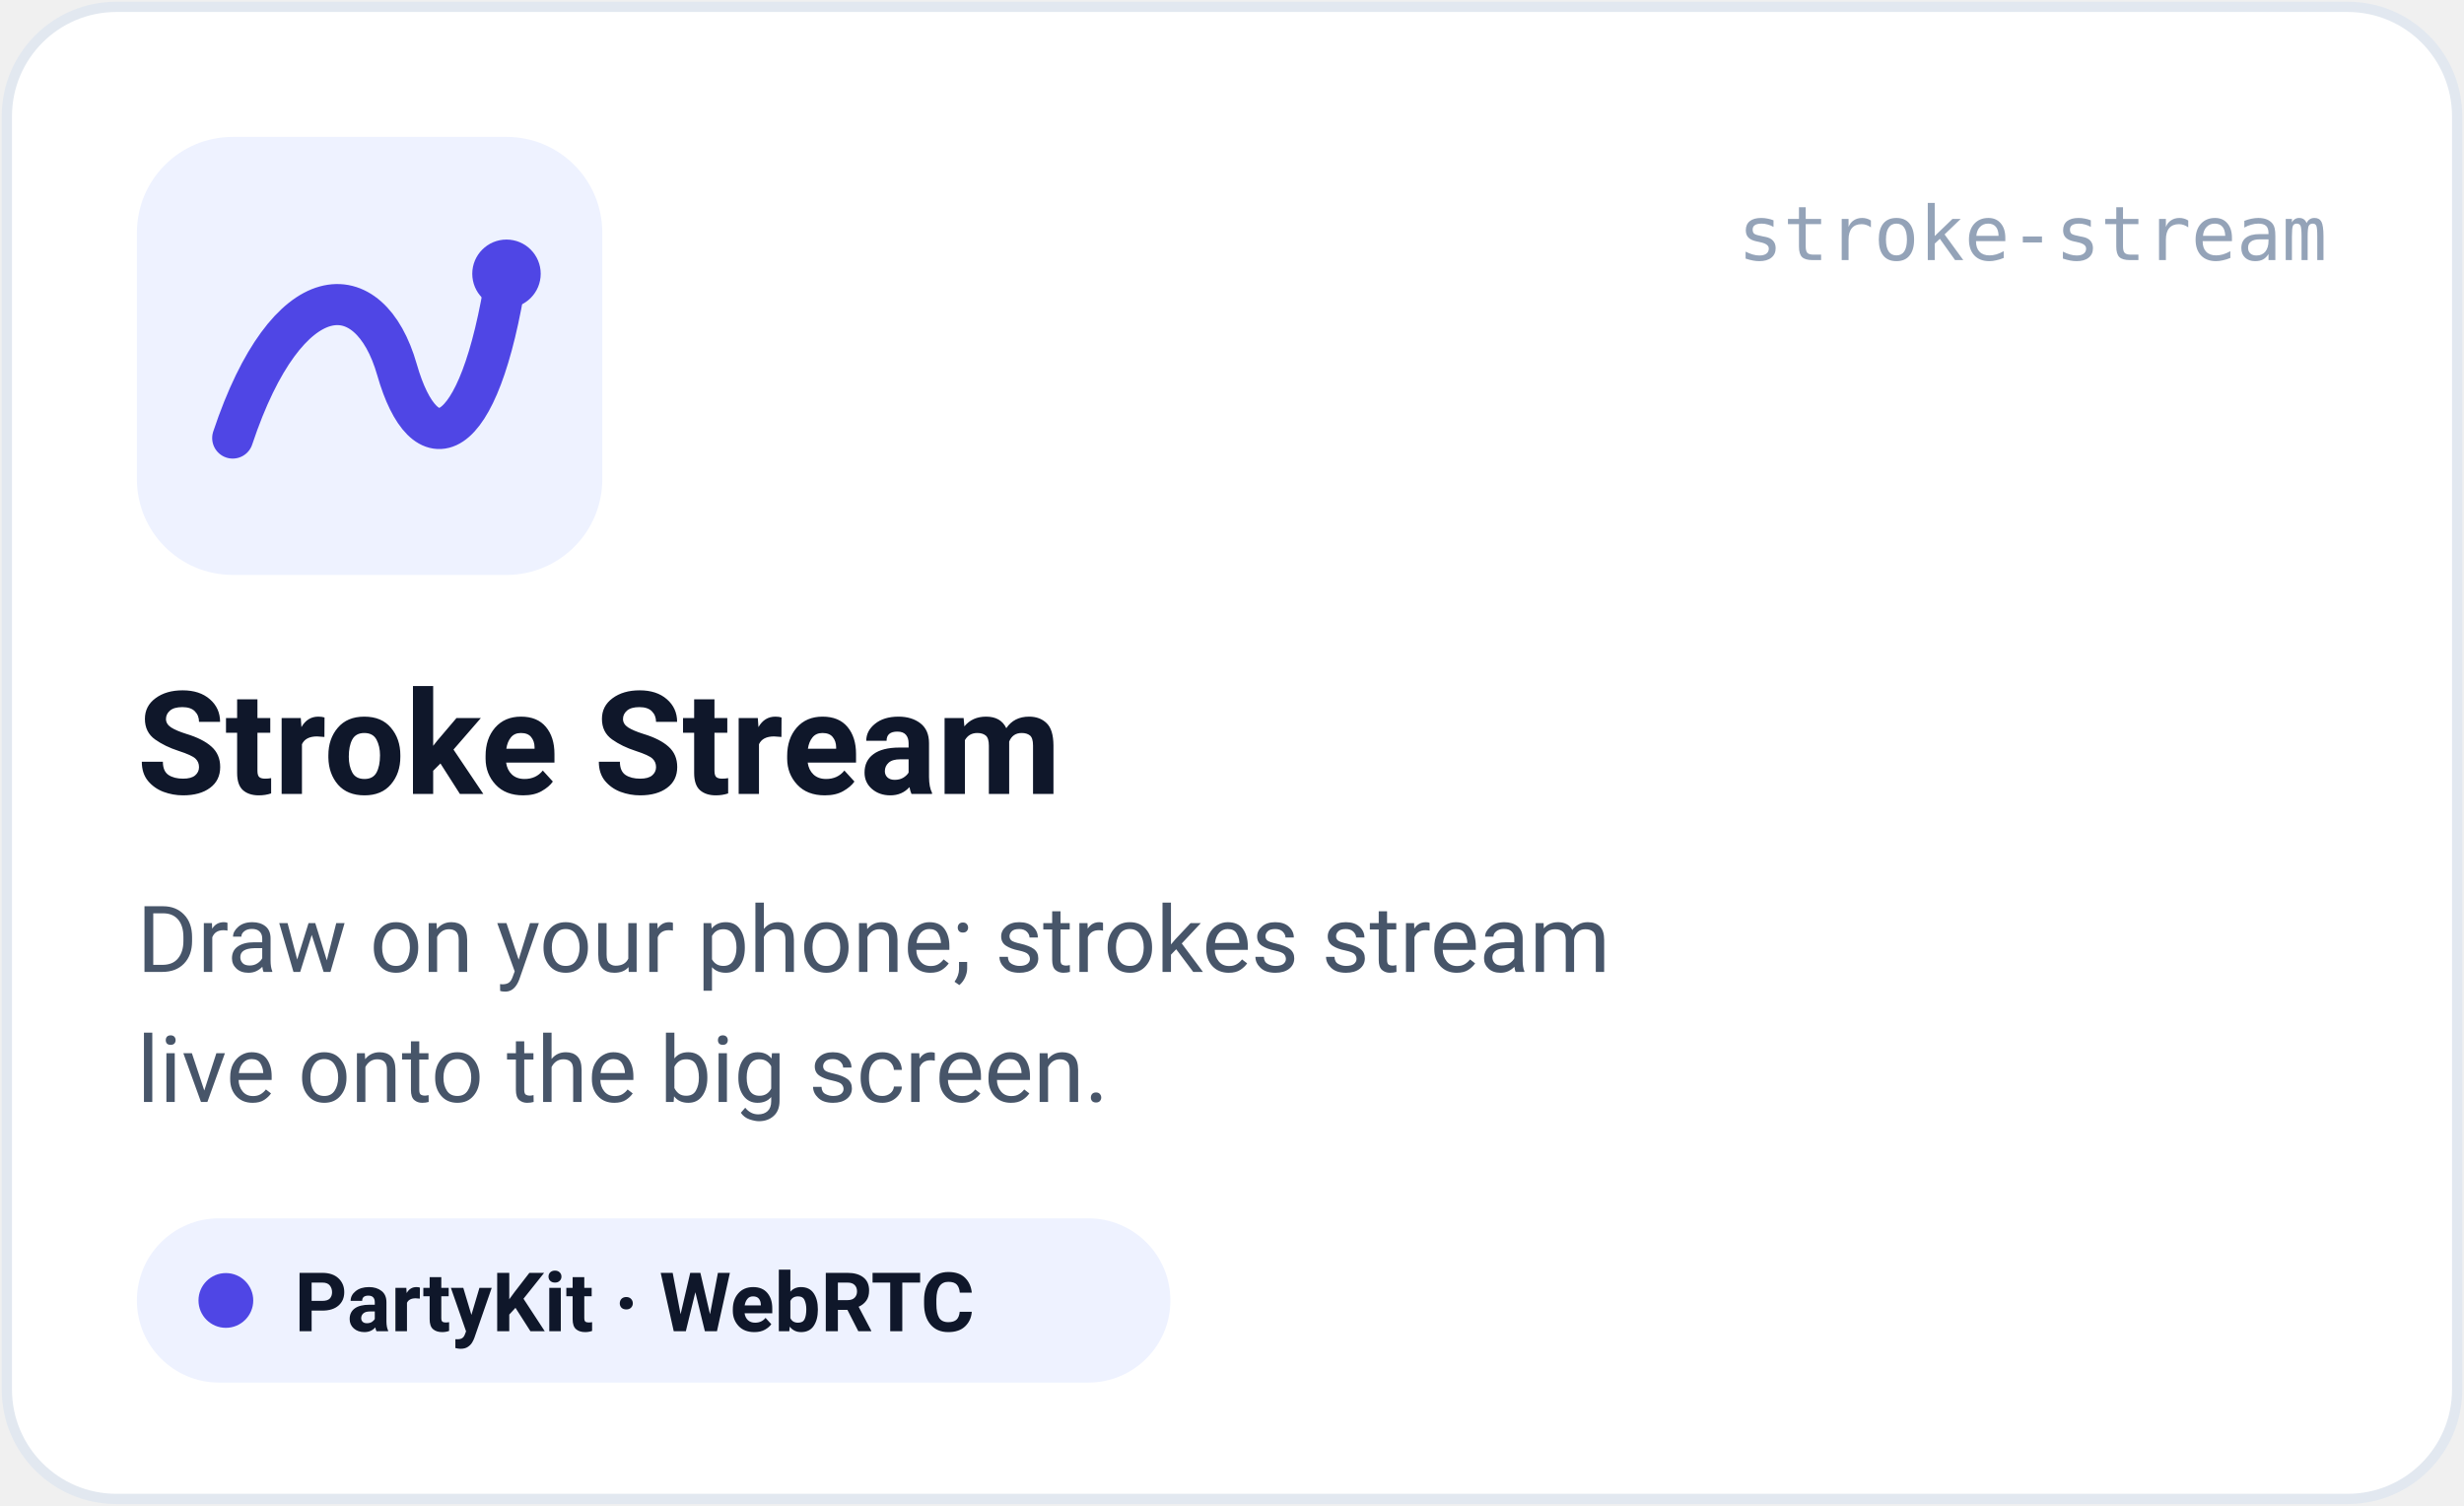
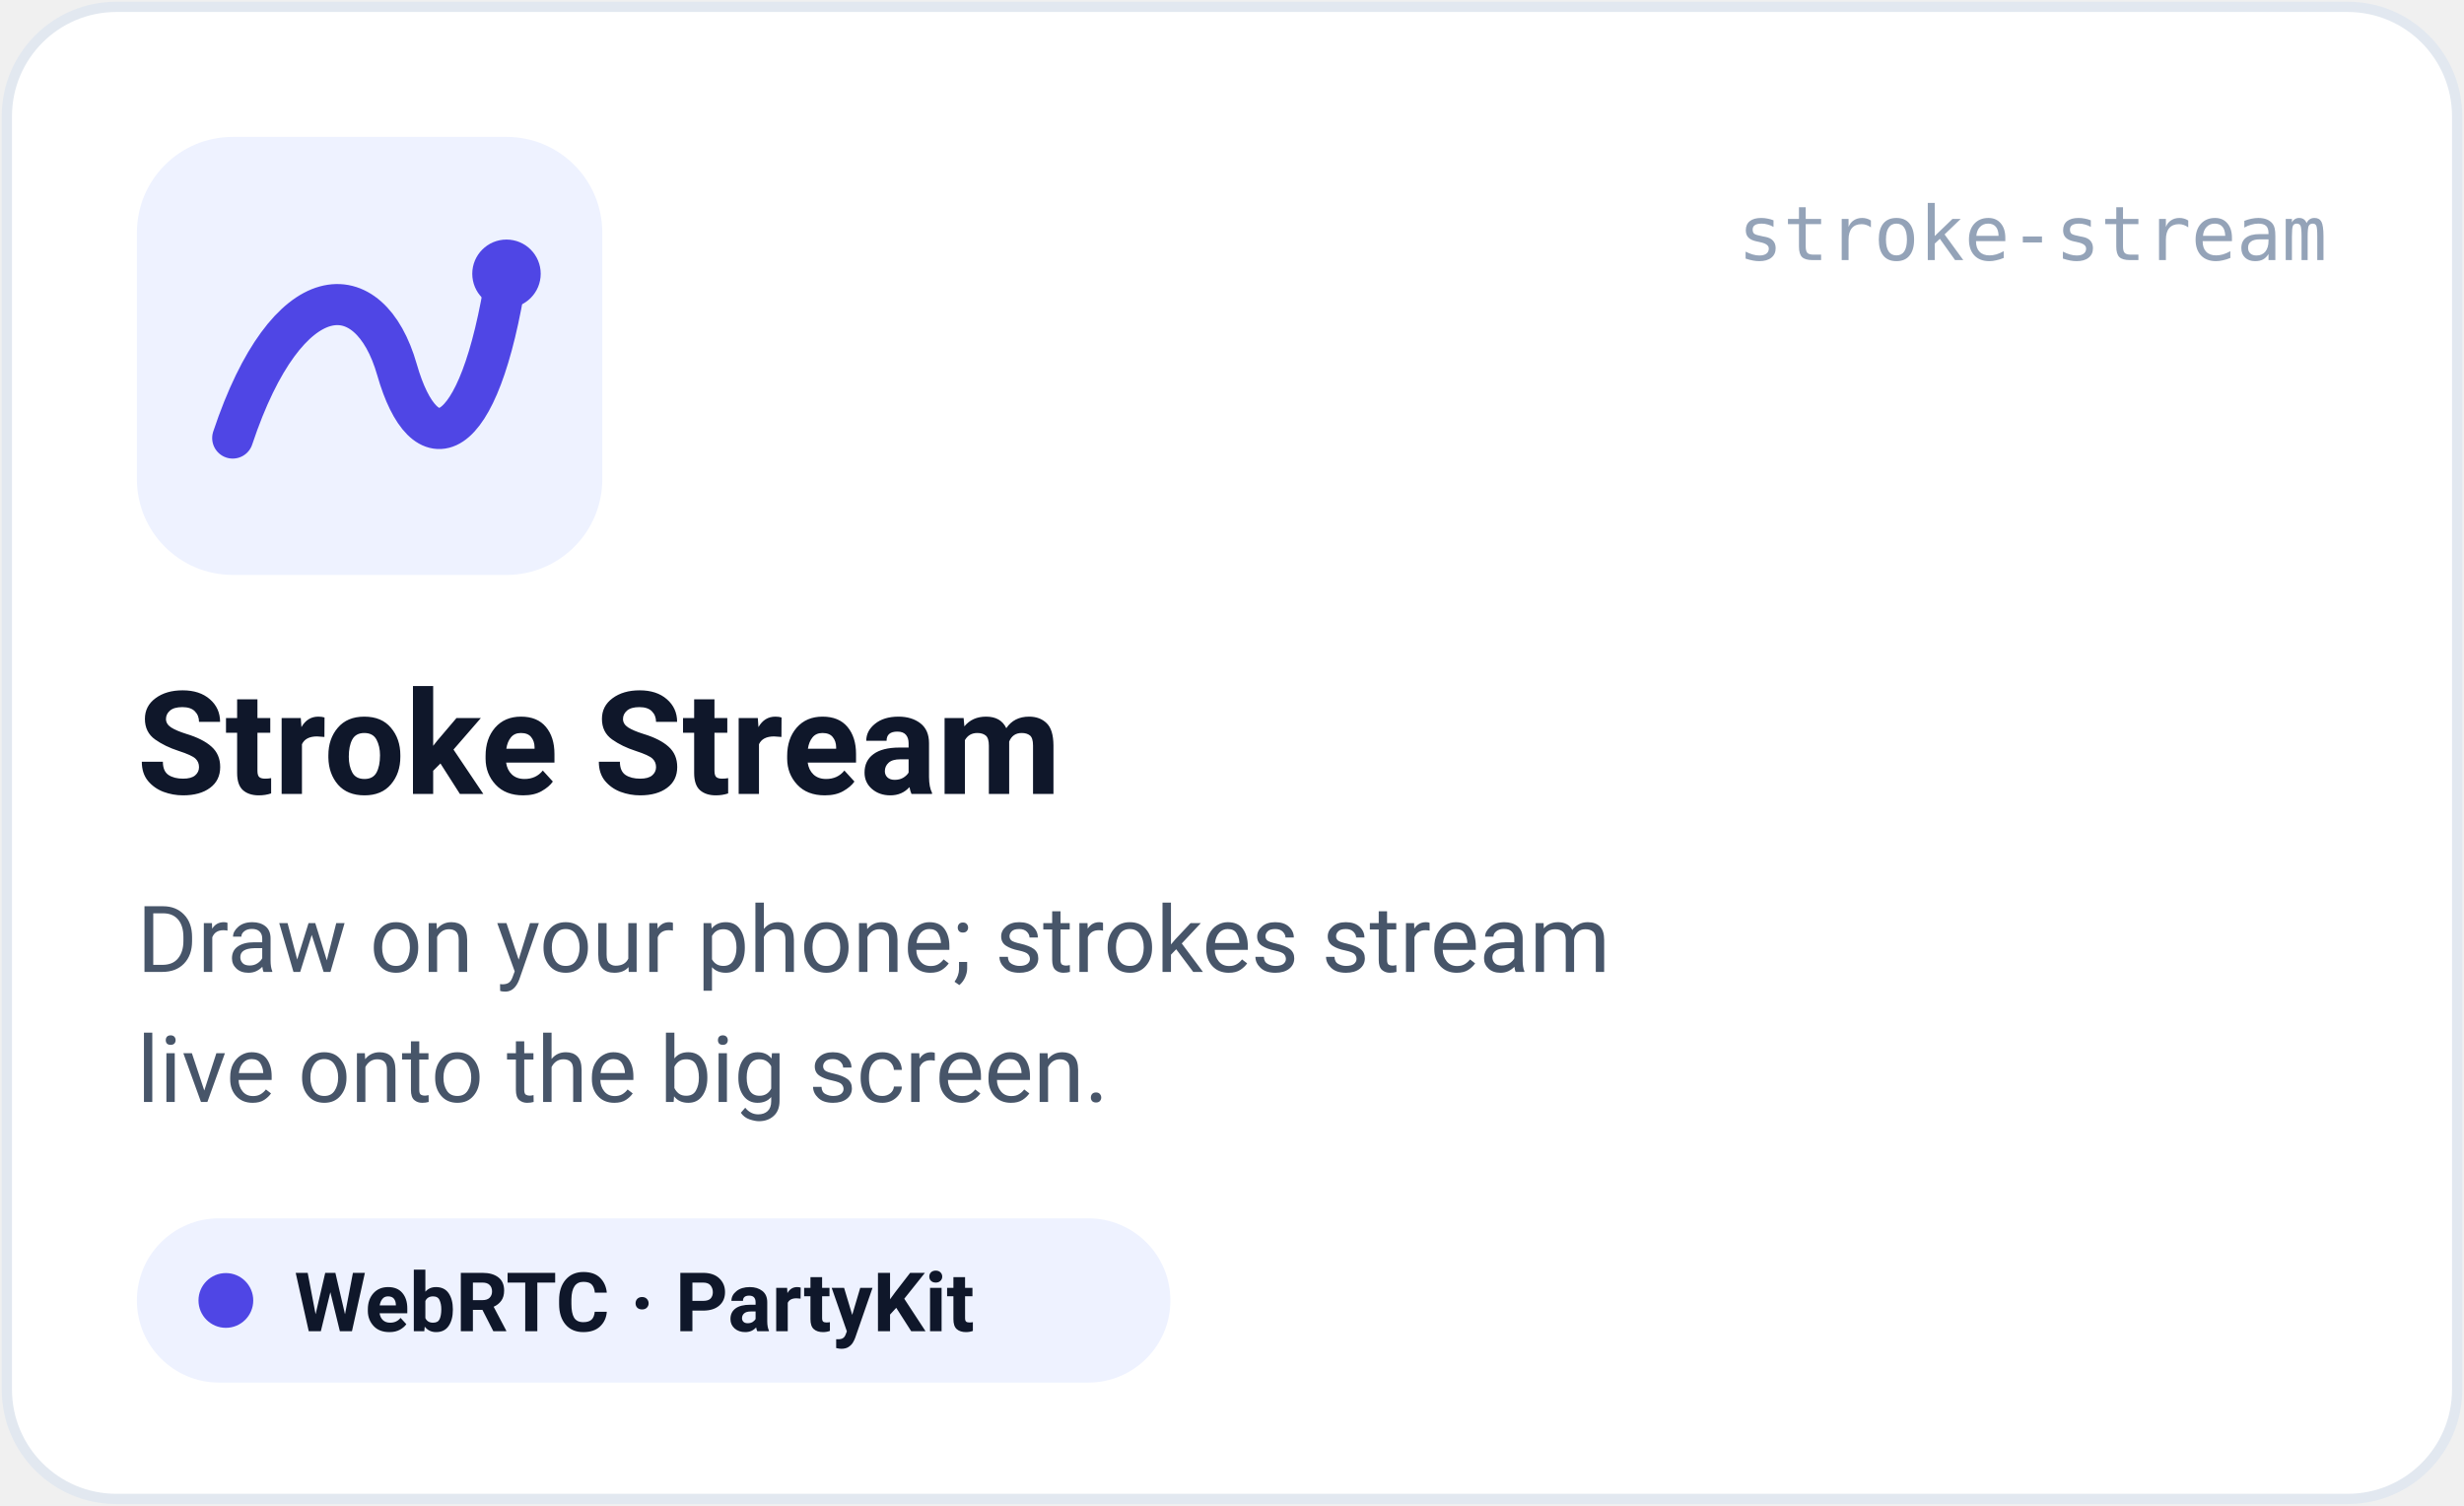
<svg xmlns="http://www.w3.org/2000/svg" viewBox="0 0 360 220" width="360" height="220" role="img" aria-labelledby="title desc">
  <style>
    .bg{fill:#ffffff}.edge{stroke:#e2e8f0}.ink{fill:#0f172a}.muted{fill:#475569}.faint{fill:#94a3b8}
    .tint{fill:#eef2ff}.acc{fill:#4f46e5}.acc-s{stroke:#4f46e5}.chip{fill:#eef2ff}
    text{font-family:-apple-system,BlinkMacSystemFont,"Segoe UI",Roboto,"Helvetica Neue",Arial,"Hiragino Sans","Noto Sans JP",sans-serif}
    .mono{font-family:ui-monospace,SFMono-Regular,Menlo,Consolas,monospace}
    @media (prefers-color-scheme: dark){
      .bg{fill:#131a2e}.edge{stroke:#26304a}.ink{fill:#e2e8f0}.muted{fill:#a3b0c5}.faint{fill:#64748b}
      .tint{fill:#1a2042}.acc{fill:#818cf8}.acc-s{stroke:#818cf8}.chip{fill:#1a2042}
    }
  </style>
  <rect class="bg edge" x="1" y="1" width="358" height="218" rx="16" stroke-width="1.5" />
  <rect class="tint" x="20" y="20" width="68" height="64" rx="14" />
  <g transform="translate(20 20)">
    <path d="M14 44 C 22 20, 34 20, 38 34 S 50 46, 54 20" fill="none" class="acc-s" stroke-width="6" stroke-linecap="round" />
    <circle cx="54" cy="20" r="5" class="acc" />
  </g>
  <text class="faint mono" x="340" y="38" font-size="11" text-anchor="end">stroke-stream</text>
  <text class="ink" x="20" y="116" font-size="21" font-weight="700">Stroke Stream</text>
  <text class="muted" x="20" y="142" font-size="13.5">Draw on your phone; strokes stream</text>
  <text class="muted" x="20" y="161" font-size="13.5">live onto the big screen.</text>
  <rect class="chip" x="20" y="178" width="151" height="24" rx="12" />
  <circle class="acc" cx="33" cy="190" r="4" />
-   <text class="ink" x="43" y="194.5" font-size="12" font-weight="600">PartyKit · WebRTC</text>
+   <text class="ink" x="43" y="194.5" font-size="12" font-weight="600">WebRTC · PartyKit</text>
</svg>
